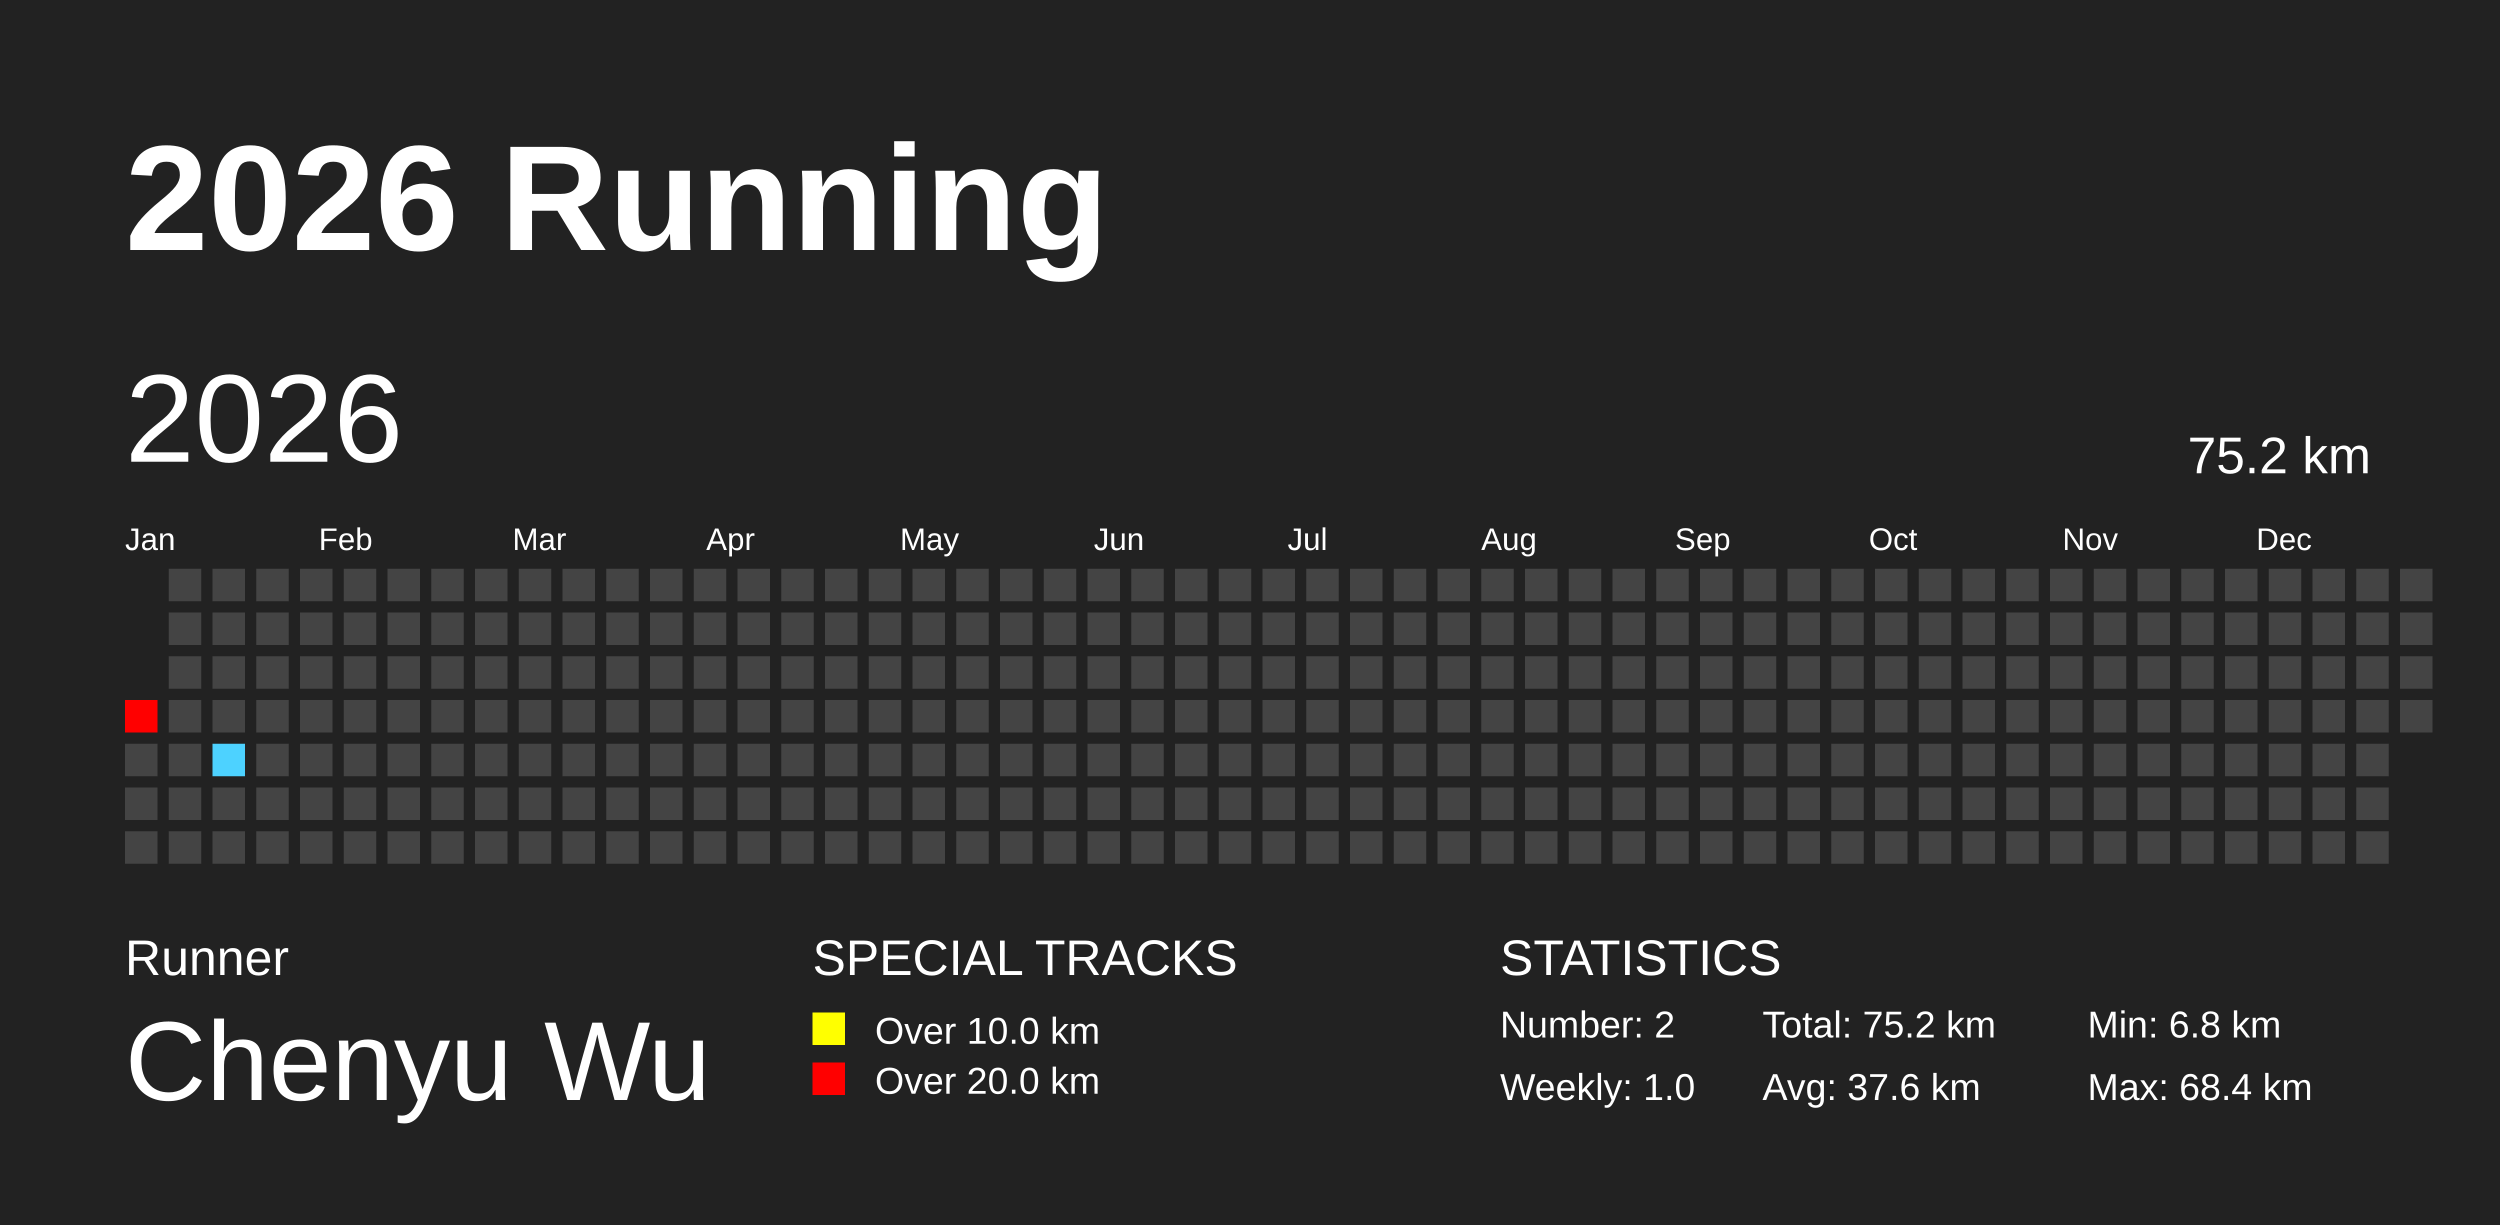
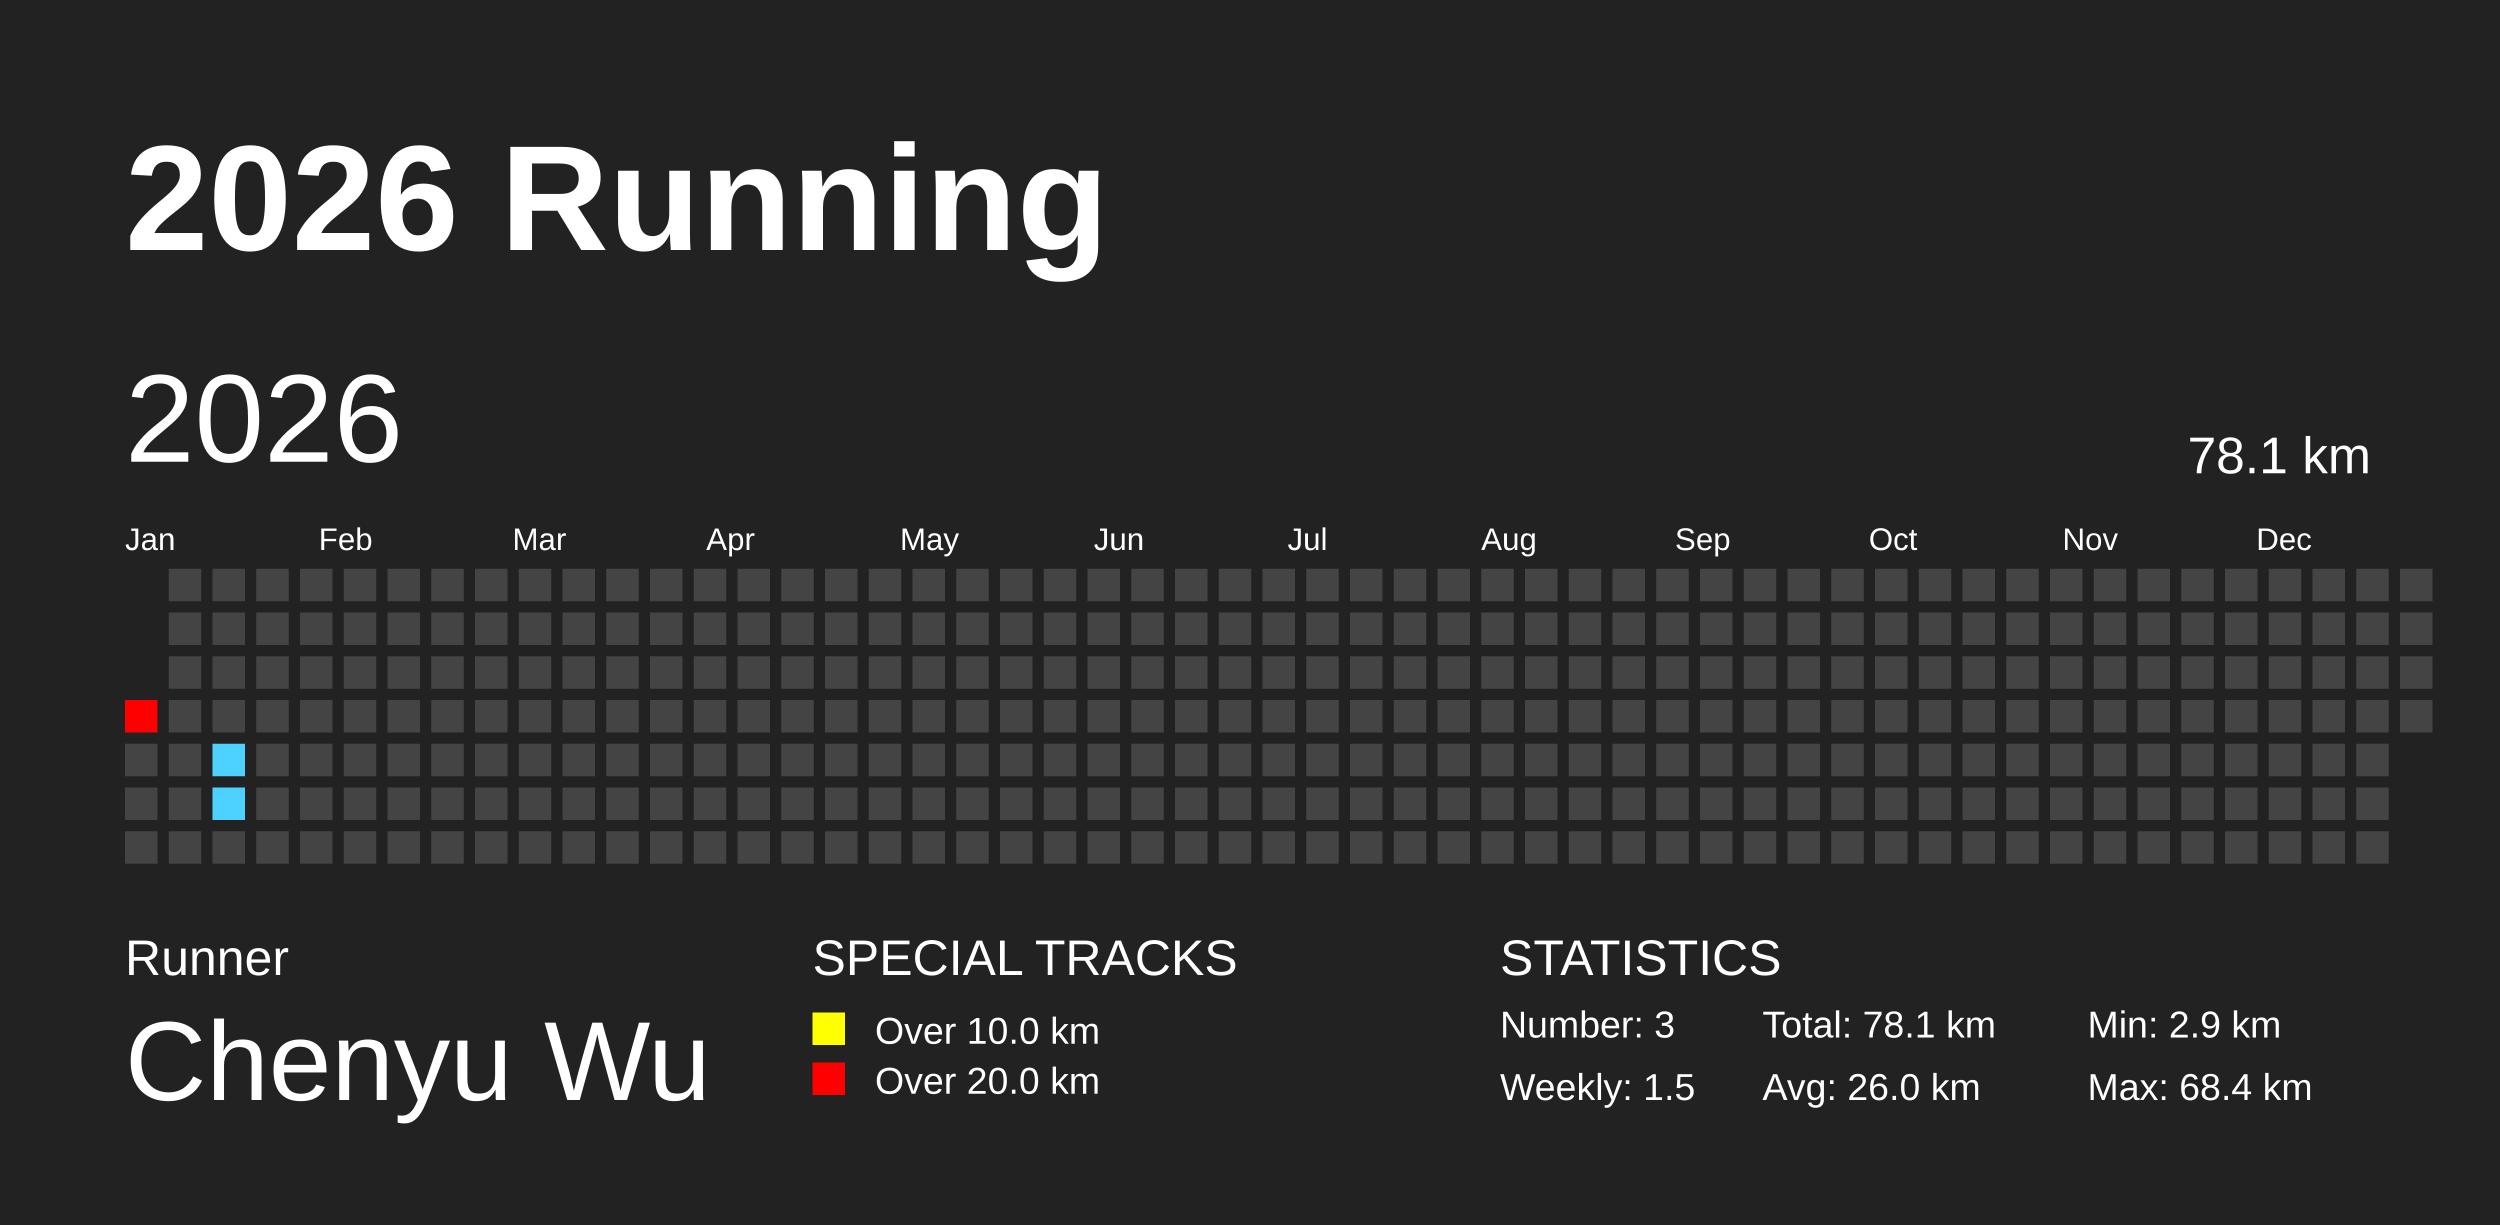
<svg xmlns="http://www.w3.org/2000/svg" baseProfile="full" height="98mm" version="1.1" viewBox="0,0,200,98" width="200mm">
  <defs />
  <rect fill="#222222" height="98" width="200" x="0" y="0" />
  <text fill="#FFFFFF" style="font-size:12px; font-family:Arial; font-weight:bold;" x="10" y="20">2026 Running</text>
  <text fill="#FFFFFF" style="font-size:4px; font-family:Arial" x="10" y="78">Runner</text>
  <text fill="#FFFFFF" style="font-size:9px; font-family:Arial" x="10" y="88">Chenyu Wu</text>
  <text fill="#FFFFFF" style="font-size:4px; font-family:Arial" x="65" y="78">SPECIAL TRACKS</text>
  <rect fill="yellow" height="2.6" width="2.6" x="65" y="81" />
  <text fill="#FFFFFF" style="font-size:3px; font-family:Arial" x="70" y="83.5">Over 10.0 km</text>
  <rect fill="red" height="2.6" width="2.6" x="65" y="85" />
  <text fill="#FFFFFF" style="font-size:3px; font-family:Arial" x="70" y="87.5">Over 20.0 km</text>
  <text fill="#FFFFFF" style="font-size:4px; font-family:Arial" x="120" y="78">STATISTICS</text>
-   <text fill="#FFFFFF" style="font-size:3px; font-family:Arial" x="120" y="83">Number: 2</text>
-   <text fill="#FFFFFF" style="font-size:3px; font-family:Arial" x="120" y="88">Weekly: 1.0</text>
-   <text fill="#FFFFFF" style="font-size:3px; font-family:Arial" x="141" y="83">Total: 75.2 km</text>
-   <text fill="#FFFFFF" style="font-size:3px; font-family:Arial" x="141" y="88">Avg: 37.6 km</text>
-   <text fill="#FFFFFF" style="font-size:3px; font-family:Arial" x="167" y="83">Min: 6.8 km</text>
+   <text fill="#FFFFFF" style="font-size:3px; font-family:Arial" x="120" y="83">Number: 3</text>
+   <text fill="#FFFFFF" style="font-size:3px; font-family:Arial" x="120" y="88">Weekly: 1.5</text>
+   <text fill="#FFFFFF" style="font-size:3px; font-family:Arial" x="141" y="83">Total: 78.1 km</text>
+   <text fill="#FFFFFF" style="font-size:3px; font-family:Arial" x="141" y="88">Avg: 26.0 km</text>
+   <text fill="#FFFFFF" style="font-size:3px; font-family:Arial" x="167" y="83">Min: 2.9 km</text>
  <text fill="#FFFFFF" style="font-size:3px; font-family:Arial" x="167" y="88">Max: 68.4 km</text>
  <text dominant-baseline="hanging" fill="#FFFFFF" style="font-size:10.0px; font-family:Arial;" x="10" y="30">2026</text>
-   <text dominant-baseline="hanging" fill="#FFFFFF" style="font-size:4.125px; font-family:Arial;" x="175" y="35">75.2 km</text>
+   <text dominant-baseline="hanging" fill="#FFFFFF" style="font-size:4.125px; font-family:Arial;" x="175" y="35">78.1 km</text>
  <text fill="#FFFFFF" style="font-size:2.5px; font-family:Arial" x="10.0" y="44">Jan</text>
  <text fill="#FFFFFF" style="font-size:2.5px; font-family:Arial" x="25.5" y="44">Feb</text>
  <text fill="#FFFFFF" style="font-size:2.5px; font-family:Arial" x="41.0" y="44">Mar</text>
  <text fill="#FFFFFF" style="font-size:2.5px; font-family:Arial" x="56.5" y="44">Apr</text>
  <text fill="#FFFFFF" style="font-size:2.5px; font-family:Arial" x="72.0" y="44">May</text>
  <text fill="#FFFFFF" style="font-size:2.5px; font-family:Arial" x="87.5" y="44">Jun</text>
  <text fill="#FFFFFF" style="font-size:2.5px; font-family:Arial" x="103.0" y="44">Jul</text>
  <text fill="#FFFFFF" style="font-size:2.5px; font-family:Arial" x="118.5" y="44">Aug</text>
  <text fill="#FFFFFF" style="font-size:2.5px; font-family:Arial" x="134.0" y="44">Sep</text>
  <text fill="#FFFFFF" style="font-size:2.5px; font-family:Arial" x="149.5" y="44">Oct</text>
  <text fill="#FFFFFF" style="font-size:2.5px; font-family:Arial" x="165.0" y="44">Nov</text>
  <text fill="#FFFFFF" style="font-size:2.5px; font-family:Arial" x="180.5" y="44">Dec</text>
  <rect fill="red" height="2.6" width="2.6" x="10.0" y="56.0" />
  <rect fill="#444444" height="2.6" width="2.6" x="10.0" y="59.5" />
  <rect fill="#444444" height="2.6" width="2.6" x="10.0" y="63.0" />
  <rect fill="#444444" height="2.6" width="2.6" x="10.0" y="66.5" />
  <rect fill="#444444" height="2.6" width="2.6" x="13.5" y="45.5" />
  <rect fill="#444444" height="2.6" width="2.6" x="13.5" y="49.0" />
  <rect fill="#444444" height="2.6" width="2.6" x="13.5" y="52.5" />
  <rect fill="#444444" height="2.6" width="2.6" x="13.5" y="56.0" />
  <rect fill="#444444" height="2.6" width="2.6" x="13.5" y="59.5" />
  <rect fill="#444444" height="2.6" width="2.6" x="13.5" y="63.0" />
  <rect fill="#444444" height="2.6" width="2.6" x="13.5" y="66.5" />
  <rect fill="#444444" height="2.6" width="2.6" x="17.0" y="45.5" />
  <rect fill="#444444" height="2.6" width="2.6" x="17.0" y="49.0" />
  <rect fill="#444444" height="2.6" width="2.6" x="17.0" y="52.5" />
  <rect fill="#444444" height="2.6" width="2.6" x="17.0" y="56.0" />
  <rect fill="#4dd2ff" height="2.6" width="2.6" x="17.0" y="59.5" />
-   <rect fill="#444444" height="2.6" width="2.6" x="17.0" y="63.0" />
+   <rect fill="#4dd2ff" height="2.6" width="2.6" x="17.0" y="63.0" />
  <rect fill="#444444" height="2.6" width="2.6" x="17.0" y="66.5" />
  <rect fill="#444444" height="2.6" width="2.6" x="20.5" y="45.5" />
  <rect fill="#444444" height="2.6" width="2.6" x="20.5" y="49.0" />
  <rect fill="#444444" height="2.6" width="2.6" x="20.5" y="52.5" />
  <rect fill="#444444" height="2.6" width="2.6" x="20.5" y="56.0" />
  <rect fill="#444444" height="2.6" width="2.6" x="20.5" y="59.5" />
  <rect fill="#444444" height="2.6" width="2.6" x="20.5" y="63.0" />
  <rect fill="#444444" height="2.6" width="2.6" x="20.5" y="66.5" />
  <rect fill="#444444" height="2.6" width="2.6" x="24.0" y="45.5" />
  <rect fill="#444444" height="2.6" width="2.6" x="24.0" y="49.0" />
  <rect fill="#444444" height="2.6" width="2.6" x="24.0" y="52.5" />
  <rect fill="#444444" height="2.6" width="2.6" x="24.0" y="56.0" />
  <rect fill="#444444" height="2.6" width="2.6" x="24.0" y="59.5" />
  <rect fill="#444444" height="2.6" width="2.6" x="24.0" y="63.0" />
  <rect fill="#444444" height="2.6" width="2.6" x="24.0" y="66.5" />
  <rect fill="#444444" height="2.6" width="2.6" x="27.5" y="45.5" />
  <rect fill="#444444" height="2.6" width="2.6" x="27.5" y="49.0" />
  <rect fill="#444444" height="2.6" width="2.6" x="27.5" y="52.5" />
  <rect fill="#444444" height="2.6" width="2.6" x="27.5" y="56.0" />
  <rect fill="#444444" height="2.6" width="2.6" x="27.5" y="59.5" />
  <rect fill="#444444" height="2.6" width="2.6" x="27.5" y="63.0" />
  <rect fill="#444444" height="2.6" width="2.6" x="27.5" y="66.5" />
  <rect fill="#444444" height="2.6" width="2.6" x="31.0" y="45.5" />
  <rect fill="#444444" height="2.6" width="2.6" x="31.0" y="49.0" />
  <rect fill="#444444" height="2.6" width="2.6" x="31.0" y="52.5" />
  <rect fill="#444444" height="2.6" width="2.6" x="31.0" y="56.0" />
  <rect fill="#444444" height="2.6" width="2.6" x="31.0" y="59.5" />
  <rect fill="#444444" height="2.6" width="2.6" x="31.0" y="63.0" />
  <rect fill="#444444" height="2.6" width="2.6" x="31.0" y="66.5" />
  <rect fill="#444444" height="2.6" width="2.6" x="34.5" y="45.5" />
  <rect fill="#444444" height="2.6" width="2.6" x="34.5" y="49.0" />
  <rect fill="#444444" height="2.6" width="2.6" x="34.5" y="52.5" />
  <rect fill="#444444" height="2.6" width="2.6" x="34.5" y="56.0" />
  <rect fill="#444444" height="2.6" width="2.6" x="34.5" y="59.5" />
  <rect fill="#444444" height="2.6" width="2.6" x="34.5" y="63.0" />
  <rect fill="#444444" height="2.6" width="2.6" x="34.5" y="66.5" />
  <rect fill="#444444" height="2.6" width="2.6" x="38.0" y="45.5" />
  <rect fill="#444444" height="2.6" width="2.6" x="38.0" y="49.0" />
  <rect fill="#444444" height="2.6" width="2.6" x="38.0" y="52.5" />
  <rect fill="#444444" height="2.6" width="2.6" x="38.0" y="56.0" />
  <rect fill="#444444" height="2.6" width="2.6" x="38.0" y="59.5" />
  <rect fill="#444444" height="2.6" width="2.6" x="38.0" y="63.0" />
  <rect fill="#444444" height="2.6" width="2.6" x="38.0" y="66.5" />
  <rect fill="#444444" height="2.6" width="2.6" x="41.5" y="45.5" />
  <rect fill="#444444" height="2.6" width="2.6" x="41.5" y="49.0" />
  <rect fill="#444444" height="2.6" width="2.6" x="41.5" y="52.5" />
  <rect fill="#444444" height="2.6" width="2.6" x="41.5" y="56.0" />
  <rect fill="#444444" height="2.6" width="2.6" x="41.5" y="59.5" />
  <rect fill="#444444" height="2.6" width="2.6" x="41.5" y="63.0" />
  <rect fill="#444444" height="2.6" width="2.6" x="41.5" y="66.5" />
  <rect fill="#444444" height="2.6" width="2.6" x="45.0" y="45.5" />
  <rect fill="#444444" height="2.6" width="2.6" x="45.0" y="49.0" />
  <rect fill="#444444" height="2.6" width="2.6" x="45.0" y="52.5" />
  <rect fill="#444444" height="2.6" width="2.6" x="45.0" y="56.0" />
  <rect fill="#444444" height="2.6" width="2.6" x="45.0" y="59.5" />
  <rect fill="#444444" height="2.6" width="2.6" x="45.0" y="63.0" />
  <rect fill="#444444" height="2.6" width="2.6" x="45.0" y="66.5" />
  <rect fill="#444444" height="2.6" width="2.6" x="48.5" y="45.5" />
  <rect fill="#444444" height="2.6" width="2.6" x="48.5" y="49.0" />
  <rect fill="#444444" height="2.6" width="2.6" x="48.5" y="52.5" />
  <rect fill="#444444" height="2.6" width="2.6" x="48.5" y="56.0" />
  <rect fill="#444444" height="2.6" width="2.6" x="48.5" y="59.5" />
  <rect fill="#444444" height="2.6" width="2.6" x="48.5" y="63.0" />
  <rect fill="#444444" height="2.6" width="2.6" x="48.5" y="66.5" />
  <rect fill="#444444" height="2.6" width="2.6" x="52.0" y="45.5" />
  <rect fill="#444444" height="2.6" width="2.6" x="52.0" y="49.0" />
  <rect fill="#444444" height="2.6" width="2.6" x="52.0" y="52.5" />
  <rect fill="#444444" height="2.6" width="2.6" x="52.0" y="56.0" />
  <rect fill="#444444" height="2.6" width="2.6" x="52.0" y="59.5" />
  <rect fill="#444444" height="2.6" width="2.6" x="52.0" y="63.0" />
  <rect fill="#444444" height="2.6" width="2.6" x="52.0" y="66.5" />
  <rect fill="#444444" height="2.6" width="2.6" x="55.5" y="45.5" />
  <rect fill="#444444" height="2.6" width="2.6" x="55.5" y="49.0" />
  <rect fill="#444444" height="2.6" width="2.6" x="55.5" y="52.5" />
  <rect fill="#444444" height="2.6" width="2.6" x="55.5" y="56.0" />
  <rect fill="#444444" height="2.6" width="2.6" x="55.5" y="59.5" />
  <rect fill="#444444" height="2.6" width="2.6" x="55.5" y="63.0" />
  <rect fill="#444444" height="2.6" width="2.6" x="55.5" y="66.5" />
  <rect fill="#444444" height="2.6" width="2.6" x="59.0" y="45.5" />
  <rect fill="#444444" height="2.6" width="2.6" x="59.0" y="49.0" />
  <rect fill="#444444" height="2.6" width="2.6" x="59.0" y="52.5" />
  <rect fill="#444444" height="2.6" width="2.6" x="59.0" y="56.0" />
  <rect fill="#444444" height="2.6" width="2.6" x="59.0" y="59.5" />
  <rect fill="#444444" height="2.6" width="2.6" x="59.0" y="63.0" />
  <rect fill="#444444" height="2.6" width="2.6" x="59.0" y="66.5" />
  <rect fill="#444444" height="2.6" width="2.6" x="62.5" y="45.5" />
  <rect fill="#444444" height="2.6" width="2.6" x="62.5" y="49.0" />
  <rect fill="#444444" height="2.6" width="2.6" x="62.5" y="52.5" />
  <rect fill="#444444" height="2.6" width="2.6" x="62.5" y="56.0" />
  <rect fill="#444444" height="2.6" width="2.6" x="62.5" y="59.5" />
  <rect fill="#444444" height="2.6" width="2.6" x="62.5" y="63.0" />
  <rect fill="#444444" height="2.6" width="2.6" x="62.5" y="66.5" />
  <rect fill="#444444" height="2.6" width="2.6" x="66.0" y="45.5" />
  <rect fill="#444444" height="2.6" width="2.6" x="66.0" y="49.0" />
  <rect fill="#444444" height="2.6" width="2.6" x="66.0" y="52.5" />
  <rect fill="#444444" height="2.6" width="2.6" x="66.0" y="56.0" />
  <rect fill="#444444" height="2.6" width="2.6" x="66.0" y="59.5" />
  <rect fill="#444444" height="2.6" width="2.6" x="66.0" y="63.0" />
  <rect fill="#444444" height="2.6" width="2.6" x="66.0" y="66.5" />
  <rect fill="#444444" height="2.6" width="2.6" x="69.5" y="45.5" />
  <rect fill="#444444" height="2.6" width="2.6" x="69.5" y="49.0" />
  <rect fill="#444444" height="2.6" width="2.6" x="69.5" y="52.5" />
  <rect fill="#444444" height="2.6" width="2.6" x="69.5" y="56.0" />
  <rect fill="#444444" height="2.6" width="2.6" x="69.5" y="59.5" />
  <rect fill="#444444" height="2.6" width="2.6" x="69.5" y="63.0" />
  <rect fill="#444444" height="2.6" width="2.6" x="69.5" y="66.5" />
  <rect fill="#444444" height="2.6" width="2.6" x="73.0" y="45.5" />
  <rect fill="#444444" height="2.6" width="2.6" x="73.0" y="49.0" />
  <rect fill="#444444" height="2.6" width="2.6" x="73.0" y="52.5" />
  <rect fill="#444444" height="2.6" width="2.6" x="73.0" y="56.0" />
  <rect fill="#444444" height="2.6" width="2.6" x="73.0" y="59.5" />
  <rect fill="#444444" height="2.6" width="2.6" x="73.0" y="63.0" />
  <rect fill="#444444" height="2.6" width="2.6" x="73.0" y="66.5" />
  <rect fill="#444444" height="2.6" width="2.6" x="76.5" y="45.5" />
  <rect fill="#444444" height="2.6" width="2.6" x="76.5" y="49.0" />
  <rect fill="#444444" height="2.6" width="2.6" x="76.5" y="52.5" />
  <rect fill="#444444" height="2.6" width="2.6" x="76.5" y="56.0" />
  <rect fill="#444444" height="2.6" width="2.6" x="76.5" y="59.5" />
  <rect fill="#444444" height="2.6" width="2.6" x="76.5" y="63.0" />
  <rect fill="#444444" height="2.6" width="2.6" x="76.5" y="66.5" />
  <rect fill="#444444" height="2.6" width="2.6" x="80.0" y="45.5" />
  <rect fill="#444444" height="2.6" width="2.6" x="80.0" y="49.0" />
  <rect fill="#444444" height="2.6" width="2.6" x="80.0" y="52.5" />
  <rect fill="#444444" height="2.6" width="2.6" x="80.0" y="56.0" />
  <rect fill="#444444" height="2.6" width="2.6" x="80.0" y="59.5" />
  <rect fill="#444444" height="2.6" width="2.6" x="80.0" y="63.0" />
  <rect fill="#444444" height="2.6" width="2.6" x="80.0" y="66.5" />
  <rect fill="#444444" height="2.6" width="2.6" x="83.5" y="45.5" />
  <rect fill="#444444" height="2.6" width="2.6" x="83.5" y="49.0" />
  <rect fill="#444444" height="2.6" width="2.6" x="83.5" y="52.5" />
  <rect fill="#444444" height="2.6" width="2.6" x="83.5" y="56.0" />
  <rect fill="#444444" height="2.6" width="2.6" x="83.5" y="59.5" />
  <rect fill="#444444" height="2.6" width="2.6" x="83.5" y="63.0" />
  <rect fill="#444444" height="2.6" width="2.6" x="83.5" y="66.5" />
  <rect fill="#444444" height="2.6" width="2.6" x="87.0" y="45.5" />
  <rect fill="#444444" height="2.6" width="2.6" x="87.0" y="49.0" />
  <rect fill="#444444" height="2.6" width="2.6" x="87.0" y="52.5" />
  <rect fill="#444444" height="2.6" width="2.6" x="87.0" y="56.0" />
  <rect fill="#444444" height="2.6" width="2.6" x="87.0" y="59.5" />
  <rect fill="#444444" height="2.6" width="2.6" x="87.0" y="63.0" />
  <rect fill="#444444" height="2.6" width="2.6" x="87.0" y="66.5" />
  <rect fill="#444444" height="2.6" width="2.6" x="90.5" y="45.5" />
  <rect fill="#444444" height="2.6" width="2.6" x="90.5" y="49.0" />
  <rect fill="#444444" height="2.6" width="2.6" x="90.5" y="52.5" />
  <rect fill="#444444" height="2.6" width="2.6" x="90.5" y="56.0" />
  <rect fill="#444444" height="2.6" width="2.6" x="90.5" y="59.5" />
  <rect fill="#444444" height="2.6" width="2.6" x="90.5" y="63.0" />
  <rect fill="#444444" height="2.6" width="2.6" x="90.5" y="66.5" />
  <rect fill="#444444" height="2.6" width="2.6" x="94.0" y="45.5" />
  <rect fill="#444444" height="2.6" width="2.6" x="94.0" y="49.0" />
  <rect fill="#444444" height="2.6" width="2.6" x="94.0" y="52.5" />
  <rect fill="#444444" height="2.6" width="2.6" x="94.0" y="56.0" />
  <rect fill="#444444" height="2.6" width="2.6" x="94.0" y="59.5" />
  <rect fill="#444444" height="2.6" width="2.6" x="94.0" y="63.0" />
  <rect fill="#444444" height="2.6" width="2.6" x="94.0" y="66.5" />
  <rect fill="#444444" height="2.6" width="2.6" x="97.5" y="45.5" />
  <rect fill="#444444" height="2.6" width="2.6" x="97.5" y="49.0" />
  <rect fill="#444444" height="2.6" width="2.6" x="97.5" y="52.5" />
  <rect fill="#444444" height="2.6" width="2.6" x="97.5" y="56.0" />
  <rect fill="#444444" height="2.6" width="2.6" x="97.5" y="59.5" />
  <rect fill="#444444" height="2.6" width="2.6" x="97.5" y="63.0" />
  <rect fill="#444444" height="2.6" width="2.6" x="97.5" y="66.5" />
  <rect fill="#444444" height="2.6" width="2.6" x="101.0" y="45.5" />
  <rect fill="#444444" height="2.6" width="2.6" x="101.0" y="49.0" />
  <rect fill="#444444" height="2.6" width="2.6" x="101.0" y="52.5" />
  <rect fill="#444444" height="2.6" width="2.6" x="101.0" y="56.0" />
  <rect fill="#444444" height="2.6" width="2.6" x="101.0" y="59.5" />
  <rect fill="#444444" height="2.6" width="2.6" x="101.0" y="63.0" />
  <rect fill="#444444" height="2.6" width="2.6" x="101.0" y="66.5" />
  <rect fill="#444444" height="2.6" width="2.6" x="104.5" y="45.5" />
  <rect fill="#444444" height="2.6" width="2.6" x="104.5" y="49.0" />
  <rect fill="#444444" height="2.6" width="2.6" x="104.5" y="52.5" />
  <rect fill="#444444" height="2.6" width="2.6" x="104.5" y="56.0" />
  <rect fill="#444444" height="2.6" width="2.6" x="104.5" y="59.5" />
  <rect fill="#444444" height="2.6" width="2.6" x="104.5" y="63.0" />
  <rect fill="#444444" height="2.6" width="2.6" x="104.5" y="66.5" />
  <rect fill="#444444" height="2.6" width="2.6" x="108.0" y="45.5" />
  <rect fill="#444444" height="2.6" width="2.6" x="108.0" y="49.0" />
  <rect fill="#444444" height="2.6" width="2.6" x="108.0" y="52.5" />
  <rect fill="#444444" height="2.6" width="2.6" x="108.0" y="56.0" />
  <rect fill="#444444" height="2.6" width="2.6" x="108.0" y="59.5" />
  <rect fill="#444444" height="2.6" width="2.6" x="108.0" y="63.0" />
  <rect fill="#444444" height="2.6" width="2.6" x="108.0" y="66.5" />
  <rect fill="#444444" height="2.6" width="2.6" x="111.5" y="45.5" />
  <rect fill="#444444" height="2.6" width="2.6" x="111.5" y="49.0" />
  <rect fill="#444444" height="2.6" width="2.6" x="111.5" y="52.5" />
  <rect fill="#444444" height="2.6" width="2.6" x="111.5" y="56.0" />
  <rect fill="#444444" height="2.6" width="2.6" x="111.5" y="59.5" />
  <rect fill="#444444" height="2.6" width="2.6" x="111.5" y="63.0" />
  <rect fill="#444444" height="2.6" width="2.6" x="111.5" y="66.5" />
  <rect fill="#444444" height="2.6" width="2.6" x="115.0" y="45.5" />
  <rect fill="#444444" height="2.6" width="2.6" x="115.0" y="49.0" />
  <rect fill="#444444" height="2.6" width="2.6" x="115.0" y="52.5" />
  <rect fill="#444444" height="2.6" width="2.6" x="115.0" y="56.0" />
  <rect fill="#444444" height="2.6" width="2.6" x="115.0" y="59.5" />
  <rect fill="#444444" height="2.6" width="2.6" x="115.0" y="63.0" />
  <rect fill="#444444" height="2.6" width="2.6" x="115.0" y="66.5" />
  <rect fill="#444444" height="2.6" width="2.6" x="118.5" y="45.5" />
  <rect fill="#444444" height="2.6" width="2.6" x="118.5" y="49.0" />
  <rect fill="#444444" height="2.6" width="2.6" x="118.5" y="52.5" />
  <rect fill="#444444" height="2.6" width="2.6" x="118.5" y="56.0" />
  <rect fill="#444444" height="2.6" width="2.6" x="118.5" y="59.5" />
  <rect fill="#444444" height="2.6" width="2.6" x="118.5" y="63.0" />
  <rect fill="#444444" height="2.6" width="2.6" x="118.5" y="66.5" />
  <rect fill="#444444" height="2.6" width="2.6" x="122.0" y="45.5" />
  <rect fill="#444444" height="2.6" width="2.6" x="122.0" y="49.0" />
  <rect fill="#444444" height="2.6" width="2.6" x="122.0" y="52.5" />
  <rect fill="#444444" height="2.6" width="2.6" x="122.0" y="56.0" />
  <rect fill="#444444" height="2.6" width="2.6" x="122.0" y="59.5" />
  <rect fill="#444444" height="2.6" width="2.6" x="122.0" y="63.0" />
  <rect fill="#444444" height="2.6" width="2.6" x="122.0" y="66.5" />
  <rect fill="#444444" height="2.6" width="2.6" x="125.5" y="45.5" />
  <rect fill="#444444" height="2.6" width="2.6" x="125.5" y="49.0" />
  <rect fill="#444444" height="2.6" width="2.6" x="125.5" y="52.5" />
  <rect fill="#444444" height="2.6" width="2.6" x="125.5" y="56.0" />
  <rect fill="#444444" height="2.6" width="2.6" x="125.5" y="59.5" />
  <rect fill="#444444" height="2.6" width="2.6" x="125.5" y="63.0" />
  <rect fill="#444444" height="2.6" width="2.6" x="125.5" y="66.5" />
  <rect fill="#444444" height="2.6" width="2.6" x="129.0" y="45.5" />
  <rect fill="#444444" height="2.6" width="2.6" x="129.0" y="49.0" />
  <rect fill="#444444" height="2.6" width="2.6" x="129.0" y="52.5" />
  <rect fill="#444444" height="2.6" width="2.6" x="129.0" y="56.0" />
  <rect fill="#444444" height="2.6" width="2.6" x="129.0" y="59.5" />
  <rect fill="#444444" height="2.6" width="2.6" x="129.0" y="63.0" />
  <rect fill="#444444" height="2.6" width="2.6" x="129.0" y="66.5" />
  <rect fill="#444444" height="2.6" width="2.6" x="132.5" y="45.5" />
  <rect fill="#444444" height="2.6" width="2.6" x="132.5" y="49.0" />
  <rect fill="#444444" height="2.6" width="2.6" x="132.5" y="52.5" />
  <rect fill="#444444" height="2.6" width="2.6" x="132.5" y="56.0" />
  <rect fill="#444444" height="2.6" width="2.6" x="132.5" y="59.5" />
  <rect fill="#444444" height="2.6" width="2.6" x="132.5" y="63.0" />
  <rect fill="#444444" height="2.6" width="2.6" x="132.5" y="66.5" />
  <rect fill="#444444" height="2.6" width="2.6" x="136.0" y="45.5" />
  <rect fill="#444444" height="2.6" width="2.6" x="136.0" y="49.0" />
  <rect fill="#444444" height="2.6" width="2.6" x="136.0" y="52.5" />
  <rect fill="#444444" height="2.6" width="2.6" x="136.0" y="56.0" />
  <rect fill="#444444" height="2.6" width="2.6" x="136.0" y="59.5" />
  <rect fill="#444444" height="2.6" width="2.6" x="136.0" y="63.0" />
  <rect fill="#444444" height="2.6" width="2.6" x="136.0" y="66.5" />
  <rect fill="#444444" height="2.6" width="2.6" x="139.5" y="45.5" />
  <rect fill="#444444" height="2.6" width="2.6" x="139.5" y="49.0" />
  <rect fill="#444444" height="2.6" width="2.6" x="139.5" y="52.5" />
  <rect fill="#444444" height="2.6" width="2.6" x="139.5" y="56.0" />
  <rect fill="#444444" height="2.6" width="2.6" x="139.5" y="59.5" />
  <rect fill="#444444" height="2.6" width="2.6" x="139.5" y="63.0" />
  <rect fill="#444444" height="2.6" width="2.6" x="139.5" y="66.5" />
  <rect fill="#444444" height="2.6" width="2.6" x="143.0" y="45.5" />
  <rect fill="#444444" height="2.6" width="2.6" x="143.0" y="49.0" />
  <rect fill="#444444" height="2.6" width="2.6" x="143.0" y="52.5" />
  <rect fill="#444444" height="2.6" width="2.6" x="143.0" y="56.0" />
  <rect fill="#444444" height="2.6" width="2.6" x="143.0" y="59.5" />
  <rect fill="#444444" height="2.6" width="2.6" x="143.0" y="63.0" />
  <rect fill="#444444" height="2.6" width="2.6" x="143.0" y="66.5" />
  <rect fill="#444444" height="2.6" width="2.6" x="146.5" y="45.5" />
  <rect fill="#444444" height="2.6" width="2.6" x="146.5" y="49.0" />
  <rect fill="#444444" height="2.6" width="2.6" x="146.5" y="52.5" />
  <rect fill="#444444" height="2.6" width="2.6" x="146.5" y="56.0" />
  <rect fill="#444444" height="2.6" width="2.6" x="146.5" y="59.5" />
  <rect fill="#444444" height="2.6" width="2.6" x="146.5" y="63.0" />
  <rect fill="#444444" height="2.6" width="2.6" x="146.5" y="66.5" />
  <rect fill="#444444" height="2.6" width="2.6" x="150.0" y="45.5" />
  <rect fill="#444444" height="2.6" width="2.6" x="150.0" y="49.0" />
  <rect fill="#444444" height="2.6" width="2.6" x="150.0" y="52.5" />
  <rect fill="#444444" height="2.6" width="2.6" x="150.0" y="56.0" />
  <rect fill="#444444" height="2.6" width="2.6" x="150.0" y="59.5" />
  <rect fill="#444444" height="2.6" width="2.6" x="150.0" y="63.0" />
  <rect fill="#444444" height="2.6" width="2.6" x="150.0" y="66.5" />
  <rect fill="#444444" height="2.6" width="2.6" x="153.5" y="45.5" />
  <rect fill="#444444" height="2.6" width="2.6" x="153.5" y="49.0" />
  <rect fill="#444444" height="2.6" width="2.6" x="153.5" y="52.5" />
  <rect fill="#444444" height="2.6" width="2.6" x="153.5" y="56.0" />
  <rect fill="#444444" height="2.6" width="2.6" x="153.5" y="59.5" />
  <rect fill="#444444" height="2.6" width="2.6" x="153.5" y="63.0" />
  <rect fill="#444444" height="2.6" width="2.6" x="153.5" y="66.5" />
  <rect fill="#444444" height="2.6" width="2.6" x="157.0" y="45.5" />
  <rect fill="#444444" height="2.6" width="2.6" x="157.0" y="49.0" />
  <rect fill="#444444" height="2.6" width="2.6" x="157.0" y="52.5" />
  <rect fill="#444444" height="2.6" width="2.6" x="157.0" y="56.0" />
  <rect fill="#444444" height="2.6" width="2.6" x="157.0" y="59.5" />
  <rect fill="#444444" height="2.6" width="2.6" x="157.0" y="63.0" />
  <rect fill="#444444" height="2.6" width="2.6" x="157.0" y="66.5" />
  <rect fill="#444444" height="2.6" width="2.6" x="160.5" y="45.5" />
  <rect fill="#444444" height="2.6" width="2.6" x="160.5" y="49.0" />
  <rect fill="#444444" height="2.6" width="2.6" x="160.5" y="52.5" />
  <rect fill="#444444" height="2.6" width="2.6" x="160.5" y="56.0" />
  <rect fill="#444444" height="2.6" width="2.6" x="160.5" y="59.5" />
  <rect fill="#444444" height="2.6" width="2.6" x="160.5" y="63.0" />
  <rect fill="#444444" height="2.6" width="2.6" x="160.5" y="66.5" />
  <rect fill="#444444" height="2.6" width="2.6" x="164.0" y="45.5" />
  <rect fill="#444444" height="2.6" width="2.6" x="164.0" y="49.0" />
  <rect fill="#444444" height="2.6" width="2.6" x="164.0" y="52.5" />
  <rect fill="#444444" height="2.6" width="2.6" x="164.0" y="56.0" />
  <rect fill="#444444" height="2.6" width="2.6" x="164.0" y="59.5" />
  <rect fill="#444444" height="2.6" width="2.6" x="164.0" y="63.0" />
  <rect fill="#444444" height="2.6" width="2.6" x="164.0" y="66.5" />
  <rect fill="#444444" height="2.6" width="2.6" x="167.5" y="45.5" />
  <rect fill="#444444" height="2.6" width="2.6" x="167.5" y="49.0" />
  <rect fill="#444444" height="2.6" width="2.6" x="167.5" y="52.5" />
  <rect fill="#444444" height="2.6" width="2.6" x="167.5" y="56.0" />
  <rect fill="#444444" height="2.6" width="2.6" x="167.5" y="59.5" />
  <rect fill="#444444" height="2.6" width="2.6" x="167.5" y="63.0" />
  <rect fill="#444444" height="2.6" width="2.6" x="167.5" y="66.5" />
  <rect fill="#444444" height="2.6" width="2.6" x="171.0" y="45.5" />
  <rect fill="#444444" height="2.6" width="2.6" x="171.0" y="49.0" />
  <rect fill="#444444" height="2.6" width="2.6" x="171.0" y="52.5" />
  <rect fill="#444444" height="2.6" width="2.6" x="171.0" y="56.0" />
  <rect fill="#444444" height="2.6" width="2.6" x="171.0" y="59.5" />
  <rect fill="#444444" height="2.6" width="2.6" x="171.0" y="63.0" />
  <rect fill="#444444" height="2.6" width="2.6" x="171.0" y="66.5" />
  <rect fill="#444444" height="2.6" width="2.6" x="174.5" y="45.5" />
  <rect fill="#444444" height="2.6" width="2.6" x="174.5" y="49.0" />
  <rect fill="#444444" height="2.6" width="2.6" x="174.5" y="52.5" />
  <rect fill="#444444" height="2.6" width="2.6" x="174.5" y="56.0" />
  <rect fill="#444444" height="2.6" width="2.6" x="174.5" y="59.5" />
  <rect fill="#444444" height="2.6" width="2.6" x="174.5" y="63.0" />
  <rect fill="#444444" height="2.6" width="2.6" x="174.5" y="66.5" />
  <rect fill="#444444" height="2.6" width="2.6" x="178.0" y="45.5" />
  <rect fill="#444444" height="2.6" width="2.6" x="178.0" y="49.0" />
  <rect fill="#444444" height="2.6" width="2.6" x="178.0" y="52.5" />
  <rect fill="#444444" height="2.6" width="2.6" x="178.0" y="56.0" />
  <rect fill="#444444" height="2.6" width="2.6" x="178.0" y="59.5" />
  <rect fill="#444444" height="2.6" width="2.6" x="178.0" y="63.0" />
  <rect fill="#444444" height="2.6" width="2.6" x="178.0" y="66.5" />
  <rect fill="#444444" height="2.6" width="2.6" x="181.5" y="45.5" />
  <rect fill="#444444" height="2.6" width="2.6" x="181.5" y="49.0" />
  <rect fill="#444444" height="2.6" width="2.6" x="181.5" y="52.5" />
  <rect fill="#444444" height="2.6" width="2.6" x="181.5" y="56.0" />
  <rect fill="#444444" height="2.6" width="2.6" x="181.5" y="59.5" />
  <rect fill="#444444" height="2.6" width="2.6" x="181.5" y="63.0" />
  <rect fill="#444444" height="2.6" width="2.6" x="181.5" y="66.5" />
  <rect fill="#444444" height="2.6" width="2.6" x="185.0" y="45.5" />
  <rect fill="#444444" height="2.6" width="2.6" x="185.0" y="49.0" />
  <rect fill="#444444" height="2.6" width="2.6" x="185.0" y="52.5" />
  <rect fill="#444444" height="2.6" width="2.6" x="185.0" y="56.0" />
  <rect fill="#444444" height="2.6" width="2.6" x="185.0" y="59.5" />
  <rect fill="#444444" height="2.6" width="2.6" x="185.0" y="63.0" />
  <rect fill="#444444" height="2.6" width="2.6" x="185.0" y="66.5" />
  <rect fill="#444444" height="2.6" width="2.6" x="188.5" y="45.5" />
  <rect fill="#444444" height="2.6" width="2.6" x="188.5" y="49.0" />
  <rect fill="#444444" height="2.6" width="2.6" x="188.5" y="52.5" />
  <rect fill="#444444" height="2.6" width="2.6" x="188.5" y="56.0" />
  <rect fill="#444444" height="2.6" width="2.6" x="188.5" y="59.5" />
  <rect fill="#444444" height="2.6" width="2.6" x="188.5" y="63.0" />
  <rect fill="#444444" height="2.6" width="2.6" x="188.5" y="66.5" />
  <rect fill="#444444" height="2.6" width="2.6" x="192.0" y="45.5" />
  <rect fill="#444444" height="2.6" width="2.6" x="192.0" y="49.0" />
  <rect fill="#444444" height="2.6" width="2.6" x="192.0" y="52.5" />
  <rect fill="#444444" height="2.6" width="2.6" x="192.0" y="56.0" />
</svg>
